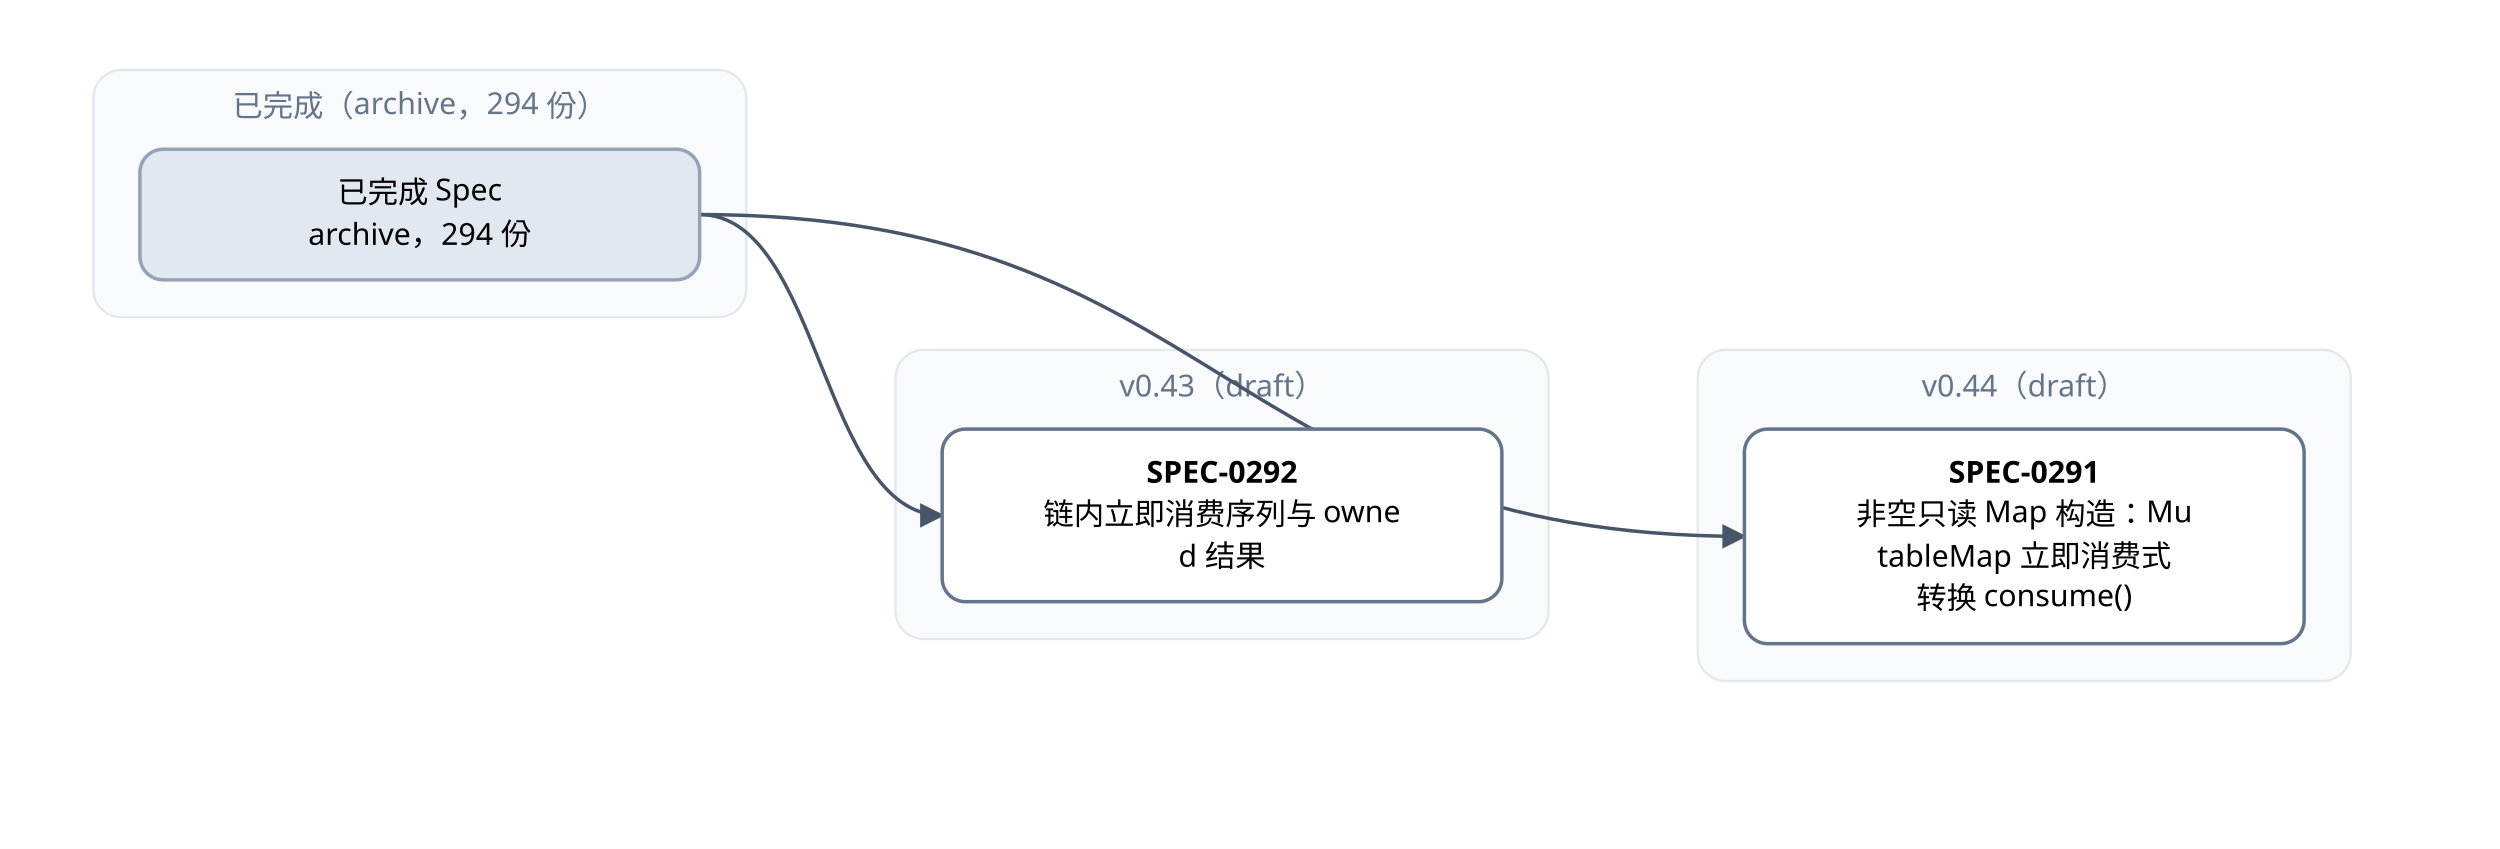
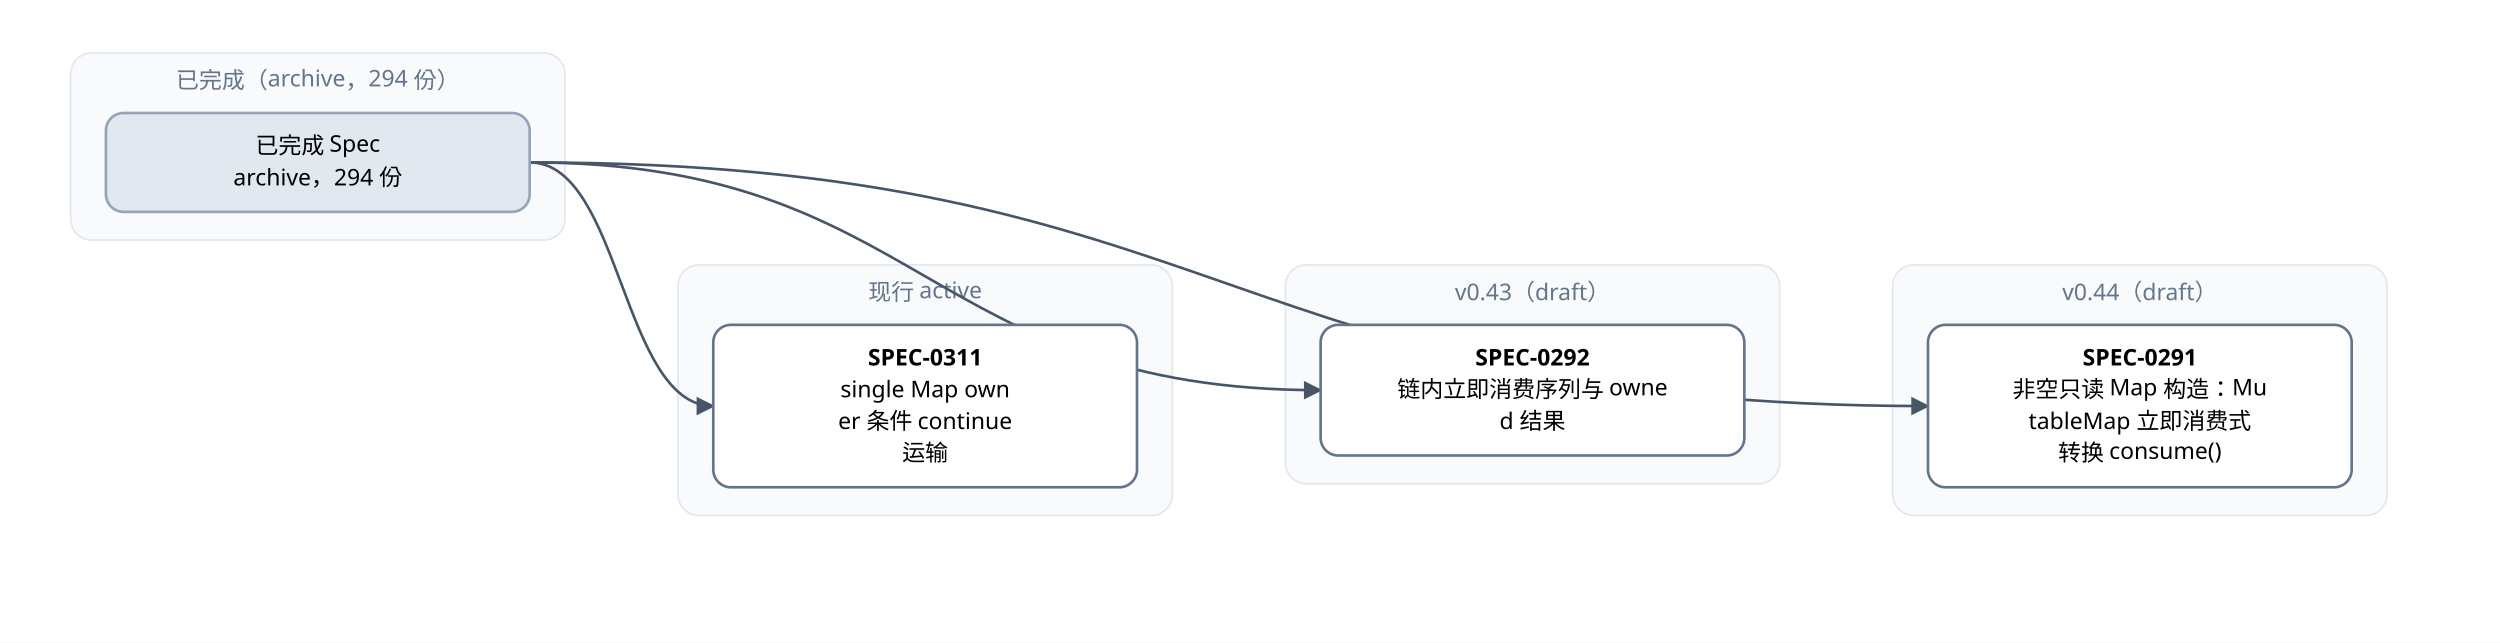
- <svg xmlns="http://www.w3.org/2000/svg" width="1072" height="364" viewBox="0 0 1072 364" font-family="PingFang SC, Microsoft YaHei, sans-serif">
+ <svg xmlns="http://www.w3.org/2000/svg" width="1416" height="364" viewBox="0 0 1416 364" font-family="PingFang SC, Microsoft YaHei, sans-serif">
  <defs>
    <marker id="arrow" viewBox="0 0 10 10" refX="9" refY="5" markerWidth="7" markerHeight="7" orient="auto-start-reverse">
      <path d="M0,0 L10,5 L0,10 z" fill="#475569" />
    </marker>
  </defs>
-   <rect width="1072" height="364" fill="#ffffff" />
+   <rect width="1416" height="364" fill="#ffffff" />
  <rect x="40" y="30" width="280" height="106" rx="12" fill="#f8fafc" stroke="#e2e8f0" />
  <text x="180" y="50" text-anchor="middle" font-size="13" fill="#64748b">已完成（archive，294 份）</text>
-   <rect x="384" y="150" width="280" height="124" rx="12" fill="#f8fafc" stroke="#e2e8f0" />
-   <text x="524" y="170" text-anchor="middle" font-size="13" fill="#64748b">v0.43（draft）</text>
-   <rect x="728" y="150" width="280" height="142" rx="12" fill="#f8fafc" stroke="#e2e8f0" />
-   <text x="868" y="170" text-anchor="middle" font-size="13" fill="#64748b">v0.44（draft）</text>
-   <path d="M 300 92 C 524 92, 524 230, 748 230" fill="none" stroke="#475569" stroke-width="1.5" marker-end="url(#arrow)" />
-   <path d="M 300 92 C 352 92, 352 221, 404 221" fill="none" stroke="#475569" stroke-width="1.5" marker-end="url(#arrow)" />
-   <rect x="748" y="184" width="240" height="92" rx="10" fill="#ffffff" stroke="#64748b" stroke-width="1.5" />
-   <text x="868" y="207" text-anchor="middle" font-size="13" font-weight="600">SPEC-0291</text>
-   <text x="868" y="225" text-anchor="middle" font-size="13">非空只读 Map 构造：Mu</text>
-   <text x="868" y="243" text-anchor="middle" font-size="13">tableMap 立即消费式</text>
-   <text x="868" y="261" text-anchor="middle" font-size="13">转换 consume()</text>
-   <rect x="404" y="184" width="240" height="74" rx="10" fill="#ffffff" stroke="#64748b" stroke-width="1.5" />
-   <text x="524" y="207" text-anchor="middle" font-size="13" font-weight="600">SPEC-0292</text>
-   <text x="524" y="225" text-anchor="middle" font-size="13">链内立即消费序列与 owne</text>
-   <text x="524" y="243" text-anchor="middle" font-size="13">d 结果</text>
+   <rect x="384" y="150" width="280" height="142" rx="12" fill="#f8fafc" stroke="#e2e8f0" />
+   <text x="524" y="170" text-anchor="middle" font-size="13" fill="#64748b">现行 active</text>
+   <rect x="728" y="150" width="280" height="124" rx="12" fill="#f8fafc" stroke="#e2e8f0" />
+   <text x="868" y="170" text-anchor="middle" font-size="13" fill="#64748b">v0.43（draft）</text>
+   <rect x="1072" y="150" width="280" height="142" rx="12" fill="#f8fafc" stroke="#e2e8f0" />
+   <text x="1212" y="170" text-anchor="middle" font-size="13" fill="#64748b">v0.44（draft）</text>
+   <path d="M 300 92 C 696 92, 696 230, 1092 230" fill="none" stroke="#475569" stroke-width="1.5" marker-end="url(#arrow)" />
+   <path d="M 300 92 C 524 92, 524 221, 748 221" fill="none" stroke="#475569" stroke-width="1.5" marker-end="url(#arrow)" />
+   <path d="M 300 92 C 352 92, 352 230, 404 230" fill="none" stroke="#475569" stroke-width="1.5" marker-end="url(#arrow)" />
+   <rect x="1092" y="184" width="240" height="92" rx="10" fill="#ffffff" stroke="#64748b" stroke-width="1.5" />
+   <text x="1212" y="207" text-anchor="middle" font-size="13" font-weight="600">SPEC-0291</text>
+   <text x="1212" y="225" text-anchor="middle" font-size="13">非空只读 Map 构造：Mu</text>
+   <text x="1212" y="243" text-anchor="middle" font-size="13">tableMap 立即消费式</text>
+   <text x="1212" y="261" text-anchor="middle" font-size="13">转换 consume()</text>
+   <rect x="748" y="184" width="240" height="74" rx="10" fill="#ffffff" stroke="#64748b" stroke-width="1.5" />
+   <text x="868" y="207" text-anchor="middle" font-size="13" font-weight="600">SPEC-0292</text>
+   <text x="868" y="225" text-anchor="middle" font-size="13">链内立即消费序列与 owne</text>
+   <text x="868" y="243" text-anchor="middle" font-size="13">d 结果</text>
+   <rect x="404" y="184" width="240" height="92" rx="10" fill="#ffffff" stroke="#64748b" stroke-width="1.5" />
+   <text x="524" y="207" text-anchor="middle" font-size="13" font-weight="600">SPEC-0311</text>
+   <text x="524" y="225" text-anchor="middle" font-size="13">single Map own</text>
+   <text x="524" y="243" text-anchor="middle" font-size="13">er 条件 continue</text>
+   <text x="524" y="261" text-anchor="middle" font-size="13"> 运输</text>
  <rect x="60" y="64" width="240" height="56" rx="10" fill="#e2e8f0" stroke="#94a3b8" stroke-width="1.5" />
  <text x="180" y="87" text-anchor="middle" font-size="13">已完成 Spec</text>
  <text x="180" y="105" text-anchor="middle" font-size="13">archive，294 份</text>
</svg>
